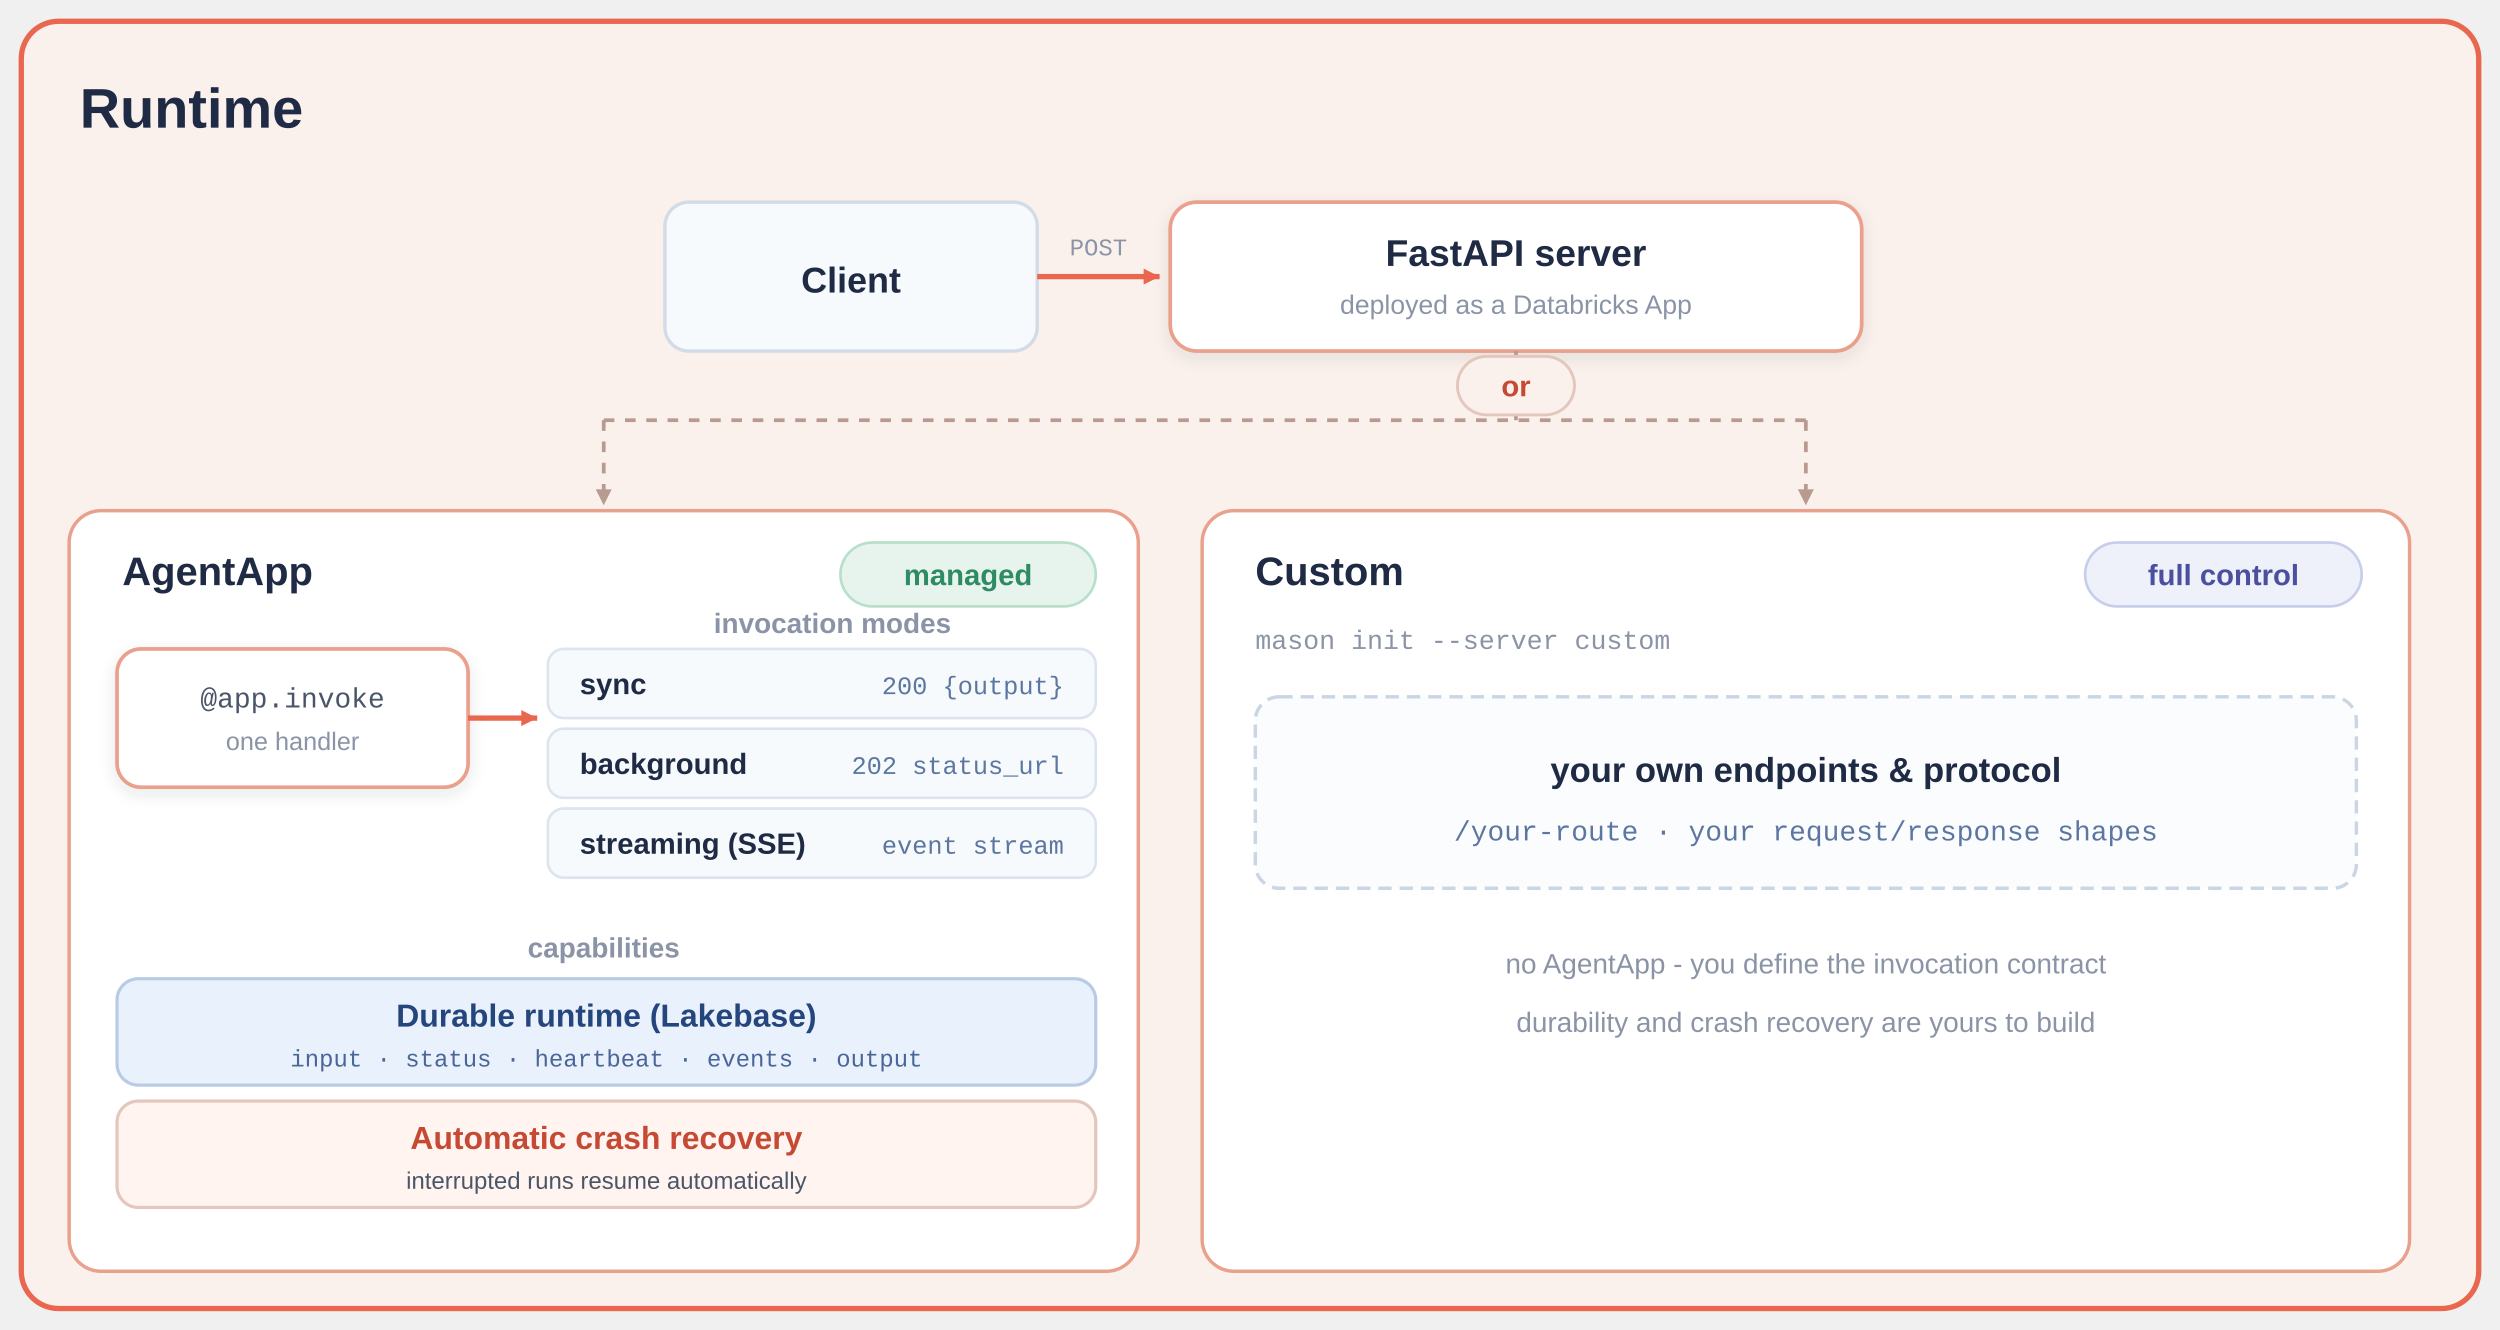
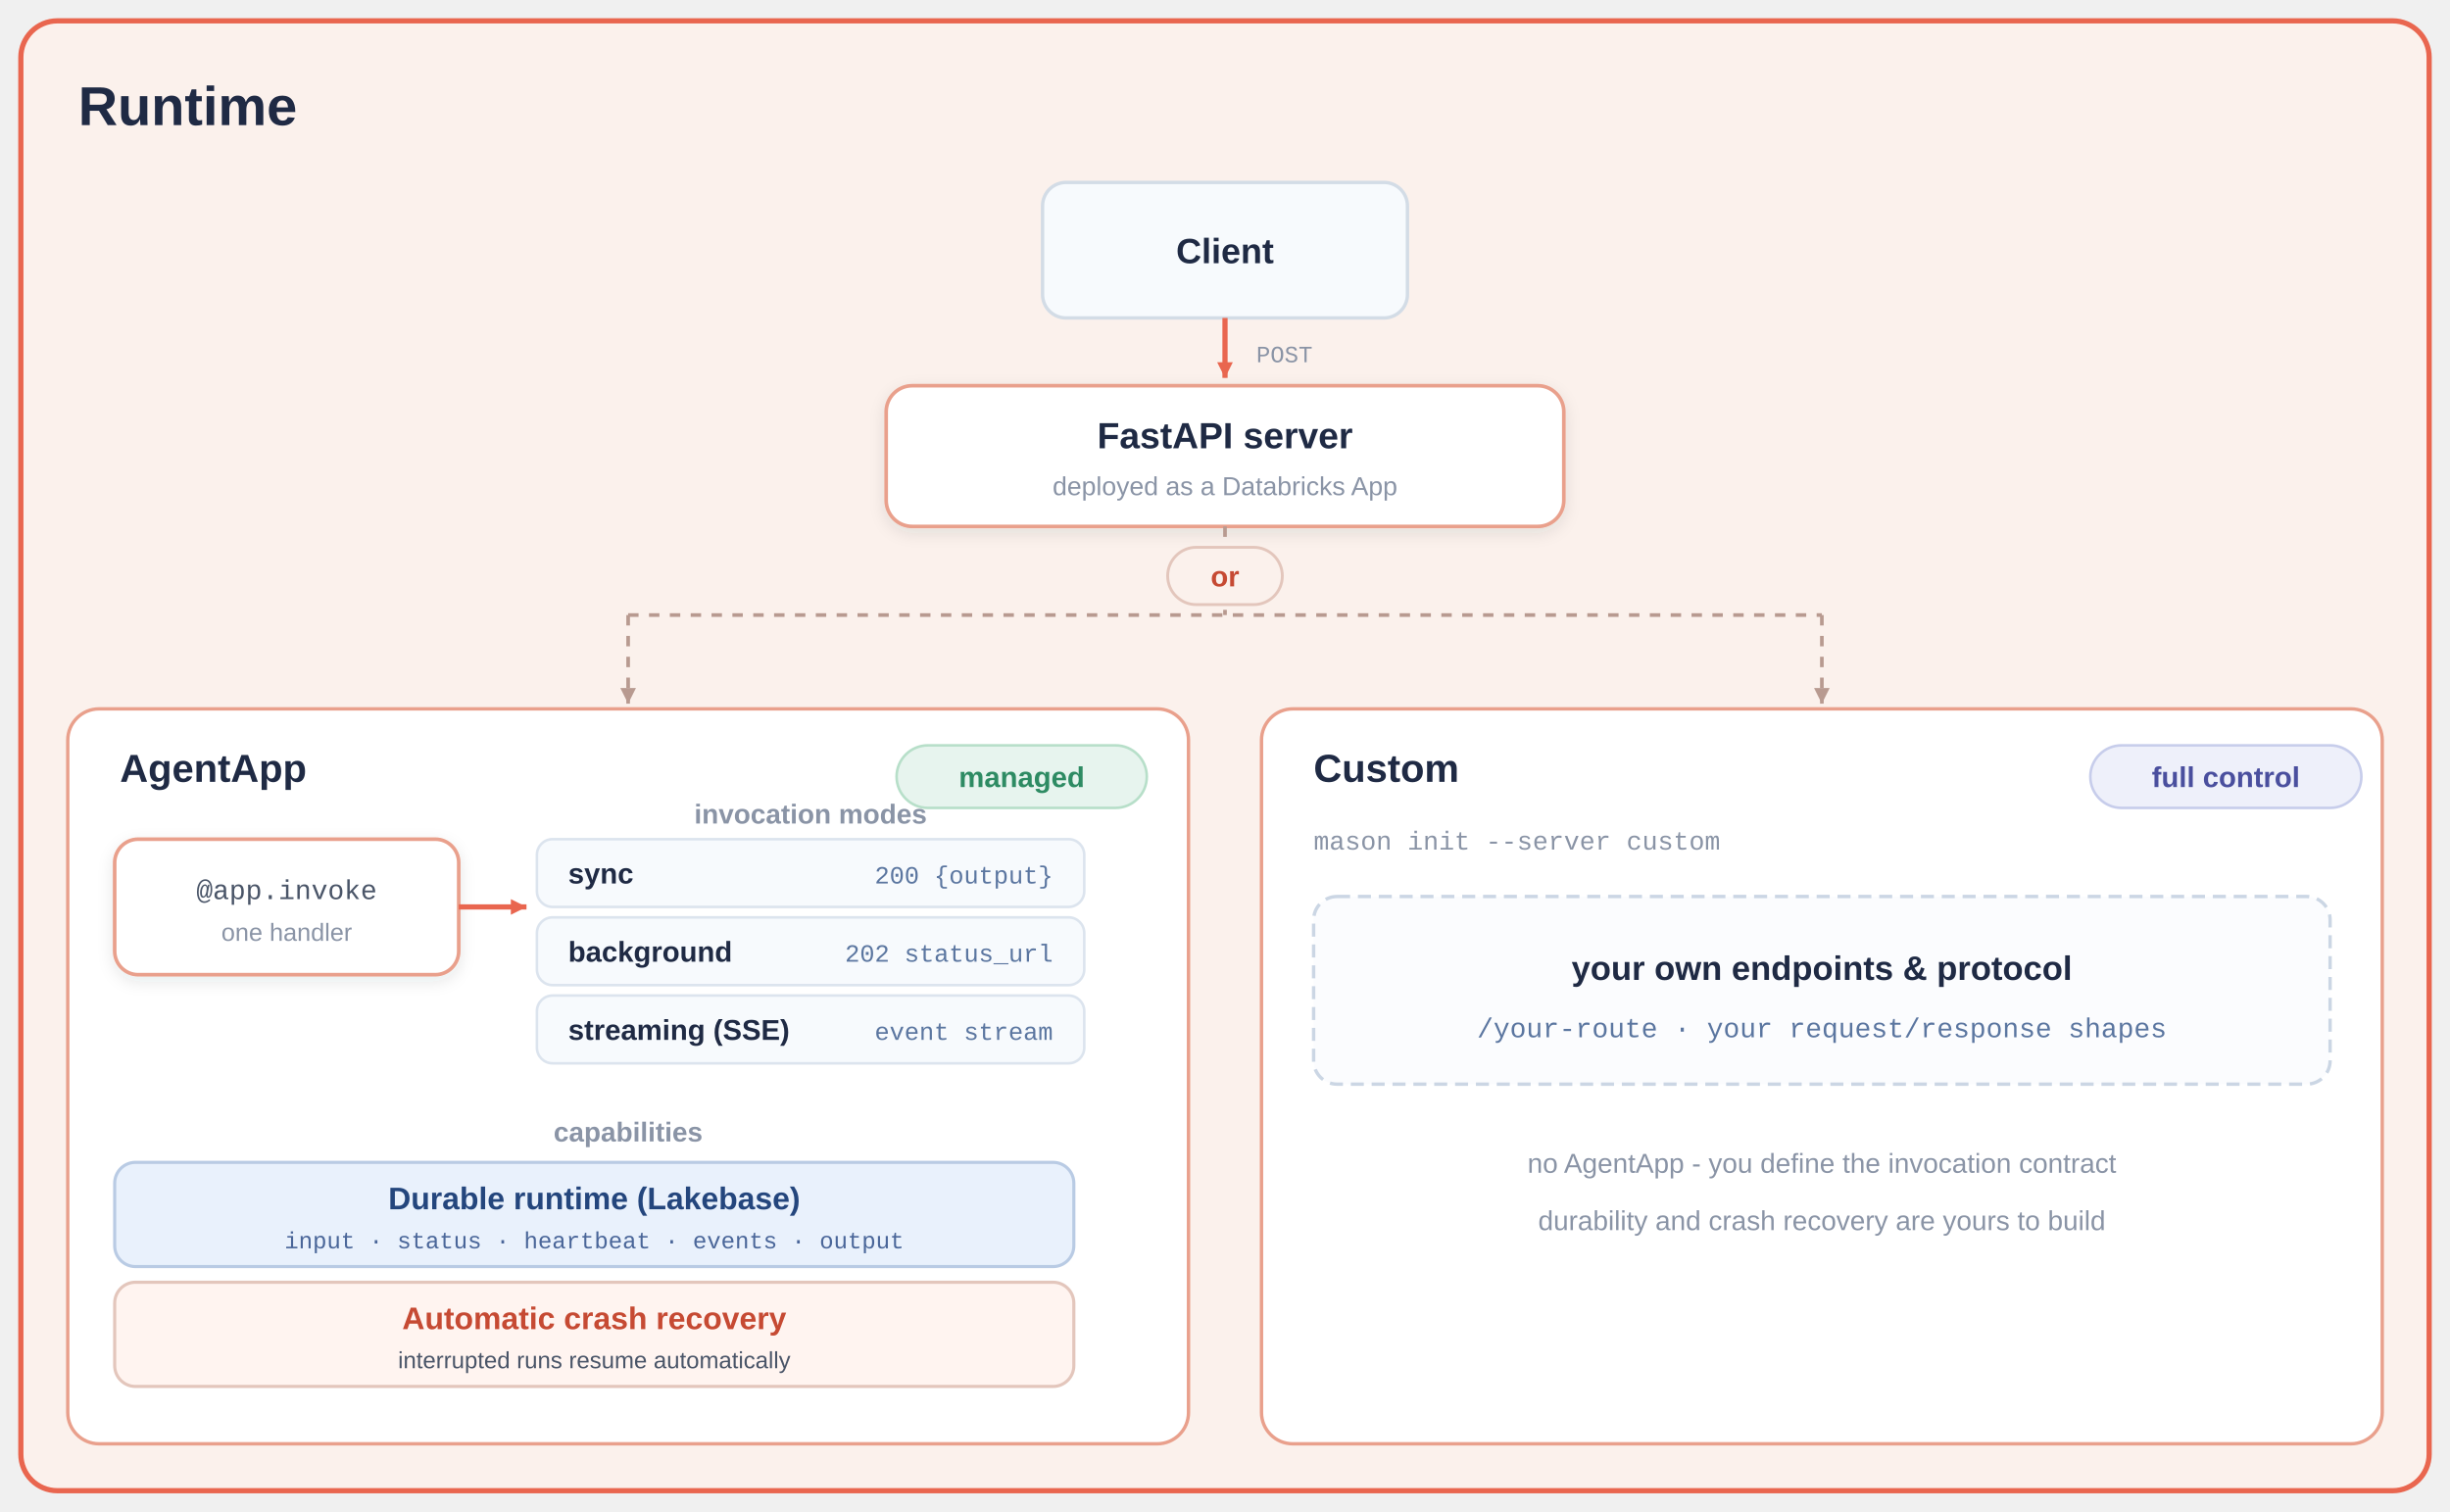
- <svg xmlns="http://www.w3.org/2000/svg" width="940" height="500" viewBox="0 0 940 500" font-family="Liberation Sans, Arial, sans-serif">
+ <svg xmlns="http://www.w3.org/2000/svg" width="940" height="580" viewBox="0 0 940 580" font-family="Liberation Sans, Arial, sans-serif">
  <defs>
    <filter id="soft2" x="-20%" y="-20%" width="140%" height="140%">
      <feDropShadow dx="0" dy="2" stdDeviation="3" flood-color="#1F2A44" flood-opacity="0.10" />
    </filter>
    <marker id="arw2" markerWidth="9" markerHeight="9" refX="6" refY="3" orient="auto" markerUnits="userSpaceOnUse">
      <path d="M0,0 L6,3 L0,6 Z" fill="#E9664F" />
    </marker>
    <marker id="arwg" markerWidth="9" markerHeight="9" refX="6" refY="3" orient="auto" markerUnits="userSpaceOnUse">
      <path d="M0,0 L6,3 L0,6 Z" fill="#B89A90" />
    </marker>
  </defs>
-   <rect x="8" y="8" width="924" height="484" rx="14" fill="#FBF1EC" stroke="#E9664F" stroke-width="2" />
+   <rect x="8" y="8" width="924" height="564" rx="14" fill="#FBF1EC" stroke="#E9664F" stroke-width="2" />
  <text x="30" y="48" font-size="21" font-weight="bold" fill="#1F2A44">Runtime</text>
-   <rect x="250" y="76" width="140" height="56" rx="9" fill="#F7FAFD" stroke="#D3DCE6" stroke-width="1.3" />
-   <text x="320" y="110" text-anchor="middle" font-size="13.5" font-weight="bold" fill="#1F2A44">Client</text>
-   <line x1="390" y1="104" x2="436" y2="104" stroke="#E9664F" stroke-width="2" marker-end="url(#arw2)" />
-   <text x="413" y="96" text-anchor="middle" font-size="9" font-family="Liberation Mono, monospace" fill="#8A94A6">POST</text>
-   <rect x="440" y="76" width="260" height="56" rx="10" fill="#FFFFFF" stroke="#E9A08C" stroke-width="1.4" filter="url(#soft2)" />
-   <text x="570" y="100" text-anchor="middle" font-size="14" font-weight="bold" fill="#1F2A44">FastAPI server</text>
-   <text x="570" y="118" text-anchor="middle" font-size="10" fill="#8A94A6">deployed as a Databricks App</text>
-   <line x1="570" y1="132" x2="570" y2="158" stroke="#B89A90" stroke-width="1.4" stroke-dasharray="4 4" />
-   <line x1="227" y1="158" x2="679" y2="158" stroke="#B89A90" stroke-width="1.4" stroke-dasharray="4 4" />
-   <line x1="227" y1="158" x2="227" y2="190" stroke="#B89A90" stroke-width="1.4" stroke-dasharray="4 4" marker-end="url(#arwg)" />
-   <line x1="679" y1="158" x2="679" y2="190" stroke="#B89A90" stroke-width="1.4" stroke-dasharray="4 4" marker-end="url(#arwg)" />
-   <rect x="548" y="134" width="44" height="22" rx="11" fill="#FBF1EC" stroke="#E3C6BC" stroke-width="1.1" />
-   <text x="570" y="149" text-anchor="middle" font-size="11" font-weight="bold" fill="#C64A33">or</text>
-   <rect x="26" y="192" width="402" height="286" rx="12" fill="#FFFFFF" stroke="#E9A08C" stroke-width="1.3" />
-   <text x="46" y="220" font-size="15" font-weight="bold" fill="#1F2A44">AgentApp</text>
-   <rect x="316" y="204" width="96" height="24" rx="12" fill="#E7F4EE" stroke="#B7DFC9" stroke-width="1" />
-   <text x="364" y="220" text-anchor="middle" font-size="11" font-weight="bold" fill="#2E8B63">managed</text>
-   <rect x="44" y="244" width="132" height="52" rx="9" fill="#FFFFFF" stroke="#E9A08C" stroke-width="1.4" filter="url(#soft2)" />
-   <text x="110" y="266" text-anchor="middle" font-size="10.5" font-family="Liberation Mono, monospace" fill="#4A5568">@app.invoke</text>
-   <text x="110" y="282" text-anchor="middle" font-size="9.5" fill="#8A94A6">one handler</text>
-   <line x1="176" y1="270" x2="202" y2="270" stroke="#E9664F" stroke-width="2" marker-end="url(#arw2)" />
-   <text x="313" y="238" text-anchor="middle" font-size="10.5" font-weight="bold" fill="#8A94A6">invocation modes</text>
-   <rect x="206" y="244" width="206" height="26" rx="6" fill="#F7FAFD" stroke="#DCE4EE" stroke-width="1" />
-   <text x="218" y="261" font-size="11" font-weight="bold" fill="#1F2A44">sync</text>
-   <text x="400" y="261" text-anchor="end" font-size="9.5" font-family="Liberation Mono, monospace" fill="#5B76A0">200 {output}</text>
-   <rect x="206" y="274" width="206" height="26" rx="6" fill="#F7FAFD" stroke="#DCE4EE" stroke-width="1" />
-   <text x="218" y="291" font-size="11" font-weight="bold" fill="#1F2A44">background</text>
-   <text x="400" y="291" text-anchor="end" font-size="9.5" font-family="Liberation Mono, monospace" fill="#5B76A0">202 status_url</text>
-   <rect x="206" y="304" width="206" height="26" rx="6" fill="#F7FAFD" stroke="#DCE4EE" stroke-width="1" />
-   <text x="218" y="321" font-size="11" font-weight="bold" fill="#1F2A44">streaming (SSE)</text>
-   <text x="400" y="321" text-anchor="end" font-size="9.5" font-family="Liberation Mono, monospace" fill="#5B76A0">event stream</text>
-   <text x="227" y="360" text-anchor="middle" font-size="10.5" font-weight="bold" fill="#8A94A6">capabilities</text>
-   <rect x="44" y="368" width="368" height="40" rx="8" fill="#E9F1FC" stroke="#B9CBE4" stroke-width="1.2" />
-   <text x="228" y="386" text-anchor="middle" font-size="12" font-weight="bold" fill="#24467D">Durable runtime (Lakebase)</text>
-   <text x="228" y="401" text-anchor="middle" font-size="9" font-family="Liberation Mono, monospace" fill="#4A6699">input · status · heartbeat · events · output</text>
-   <rect x="44" y="414" width="368" height="40" rx="8" fill="#FFF4F0" stroke="#E3C6BC" stroke-width="1.2" />
-   <text x="228" y="432" text-anchor="middle" font-size="12" font-weight="bold" fill="#C64A33">Automatic crash recovery</text>
-   <text x="228" y="447" text-anchor="middle" font-size="9" fill="#4A5568">interrupted runs resume automatically</text>
-   <rect x="452" y="192" width="454" height="286" rx="12" fill="#FFFFFF" stroke="#E9A08C" stroke-width="1.3" />
-   <text x="472" y="220" font-size="15" font-weight="bold" fill="#1F2A44">Custom</text>
-   <rect x="784" y="204" width="104" height="24" rx="12" fill="#EEF0FA" stroke="#C7CDEB" stroke-width="1" />
-   <text x="836" y="220" text-anchor="middle" font-size="11" font-weight="bold" fill="#4A4F9E">full control</text>
-   <text x="472" y="244" font-size="10" font-family="Liberation Mono, monospace" fill="#8A94A6">mason init --server custom</text>
-   <rect x="472" y="262" width="414" height="72" rx="9" fill="#FBFCFE" stroke="#CBD6E4" stroke-width="1.3" stroke-dasharray="5 3" />
-   <text x="679" y="294" text-anchor="middle" font-size="13" font-weight="bold" fill="#1F2A44">your own endpoints &amp; protocol</text>
-   <text x="679" y="316" text-anchor="middle" font-size="10.5" font-family="Liberation Mono, monospace" fill="#5B76A0">/your-route · your request/response shapes</text>
-   <text x="679" y="366" text-anchor="middle" font-size="10.5" fill="#8A94A6">no AgentApp - you define the invocation contract</text>
-   <text x="679" y="388" text-anchor="middle" font-size="10.5" fill="#8A94A6">durability and crash recovery are yours to build</text>
+   <rect x="400" y="70" width="140" height="52" rx="9" fill="#F7FAFD" stroke="#D3DCE6" stroke-width="1.3" />
+   <text x="470" y="101" text-anchor="middle" font-size="13.5" font-weight="bold" fill="#1F2A44">Client</text>
+   <line x1="470" y1="122" x2="470" y2="145" stroke="#E9664F" stroke-width="2" marker-end="url(#arw2)" />
+   <text x="482" y="139" font-size="9" font-family="Liberation Mono, monospace" fill="#8A94A6">POST</text>
+   <rect x="340" y="148" width="260" height="54" rx="10" fill="#FFFFFF" stroke="#E9A08C" stroke-width="1.4" filter="url(#soft2)" />
+   <text x="470" y="172" text-anchor="middle" font-size="14" font-weight="bold" fill="#1F2A44">FastAPI server</text>
+   <text x="470" y="190" text-anchor="middle" font-size="10" fill="#8A94A6">deployed as a Databricks App</text>
+   <line x1="470" y1="202" x2="470" y2="236" stroke="#B89A90" stroke-width="1.4" stroke-dasharray="4 4" />
+   <line x1="241" y1="236" x2="699" y2="236" stroke="#B89A90" stroke-width="1.4" stroke-dasharray="4 4" />
+   <line x1="241" y1="236" x2="241" y2="270" stroke="#B89A90" stroke-width="1.4" stroke-dasharray="4 4" marker-end="url(#arwg)" />
+   <line x1="699" y1="236" x2="699" y2="270" stroke="#B89A90" stroke-width="1.4" stroke-dasharray="4 4" marker-end="url(#arwg)" />
+   <rect x="448" y="210" width="44" height="22" rx="11" fill="#FBF1EC" stroke="#E3C6BC" stroke-width="1.1" />
+   <text x="470" y="225" text-anchor="middle" font-size="11" font-weight="bold" fill="#C64A33">or</text>
+   <rect x="26" y="272" width="430" height="282" rx="12" fill="#FFFFFF" stroke="#E9A08C" stroke-width="1.3" />
+   <text x="46" y="300" font-size="15" font-weight="bold" fill="#1F2A44">AgentApp</text>
+   <rect x="344" y="286" width="96" height="24" rx="12" fill="#E7F4EE" stroke="#B7DFC9" stroke-width="1" />
+   <text x="392" y="302" text-anchor="middle" font-size="11" font-weight="bold" fill="#2E8B63">managed</text>
+   <rect x="44" y="322" width="132" height="52" rx="9" fill="#FFFFFF" stroke="#E9A08C" stroke-width="1.4" filter="url(#soft2)" />
+   <text x="110" y="345" text-anchor="middle" font-size="10.5" font-family="Liberation Mono, monospace" fill="#4A5568">@app.invoke</text>
+   <text x="110" y="361" text-anchor="middle" font-size="9.5" fill="#8A94A6">one handler</text>
+   <line x1="176" y1="348" x2="202" y2="348" stroke="#E9664F" stroke-width="2" marker-end="url(#arw2)" />
+   <text x="311" y="316" text-anchor="middle" font-size="10.5" font-weight="bold" fill="#8A94A6">invocation modes</text>
+   <rect x="206" y="322" width="210" height="26" rx="6" fill="#F7FAFD" stroke="#DCE4EE" stroke-width="1" />
+   <text x="218" y="339" font-size="11" font-weight="bold" fill="#1F2A44">sync</text>
+   <text x="404" y="339" text-anchor="end" font-size="9.5" font-family="Liberation Mono, monospace" fill="#5B76A0">200 {output}</text>
+   <rect x="206" y="352" width="210" height="26" rx="6" fill="#F7FAFD" stroke="#DCE4EE" stroke-width="1" />
+   <text x="218" y="369" font-size="11" font-weight="bold" fill="#1F2A44">background</text>
+   <text x="404" y="369" text-anchor="end" font-size="9.5" font-family="Liberation Mono, monospace" fill="#5B76A0">202 status_url</text>
+   <rect x="206" y="382" width="210" height="26" rx="6" fill="#F7FAFD" stroke="#DCE4EE" stroke-width="1" />
+   <text x="218" y="399" font-size="11" font-weight="bold" fill="#1F2A44">streaming (SSE)</text>
+   <text x="404" y="399" text-anchor="end" font-size="9.5" font-family="Liberation Mono, monospace" fill="#5B76A0">event stream</text>
+   <text x="241" y="438" text-anchor="middle" font-size="10.5" font-weight="bold" fill="#8A94A6">capabilities</text>
+   <rect x="44" y="446" width="368" height="40" rx="8" fill="#E9F1FC" stroke="#B9CBE4" stroke-width="1.2" />
+   <text x="228" y="464" text-anchor="middle" font-size="12" font-weight="bold" fill="#24467D">Durable runtime (Lakebase)</text>
+   <text x="228" y="479" text-anchor="middle" font-size="9" font-family="Liberation Mono, monospace" fill="#4A6699">input · status · heartbeat · events · output</text>
+   <rect x="44" y="492" width="368" height="40" rx="8" fill="#FFF4F0" stroke="#E3C6BC" stroke-width="1.2" />
+   <text x="228" y="510" text-anchor="middle" font-size="12" font-weight="bold" fill="#C64A33">Automatic crash recovery</text>
+   <text x="228" y="525" text-anchor="middle" font-size="9" fill="#4A5568">interrupted runs resume automatically</text>
+   <rect x="484" y="272" width="430" height="282" rx="12" fill="#FFFFFF" stroke="#E9A08C" stroke-width="1.3" />
+   <text x="504" y="300" font-size="15" font-weight="bold" fill="#1F2A44">Custom</text>
+   <rect x="802" y="286" width="104" height="24" rx="12" fill="#EEF0FA" stroke="#C7CDEB" stroke-width="1" />
+   <text x="854" y="302" text-anchor="middle" font-size="11" font-weight="bold" fill="#4A4F9E">full control</text>
+   <text x="504" y="326" font-size="10" font-family="Liberation Mono, monospace" fill="#8A94A6">mason init --server custom</text>
+   <rect x="504" y="344" width="390" height="72" rx="9" fill="#FBFCFE" stroke="#CBD6E4" stroke-width="1.3" stroke-dasharray="5 3" />
+   <text x="699" y="376" text-anchor="middle" font-size="13" font-weight="bold" fill="#1F2A44">your own endpoints &amp; protocol</text>
+   <text x="699" y="398" text-anchor="middle" font-size="10.5" font-family="Liberation Mono, monospace" fill="#5B76A0">/your-route · your request/response shapes</text>
+   <text x="699" y="450" text-anchor="middle" font-size="10.5" fill="#8A94A6">no AgentApp - you define the invocation contract</text>
+   <text x="699" y="472" text-anchor="middle" font-size="10.5" fill="#8A94A6">durability and crash recovery are yours to build</text>
</svg>
